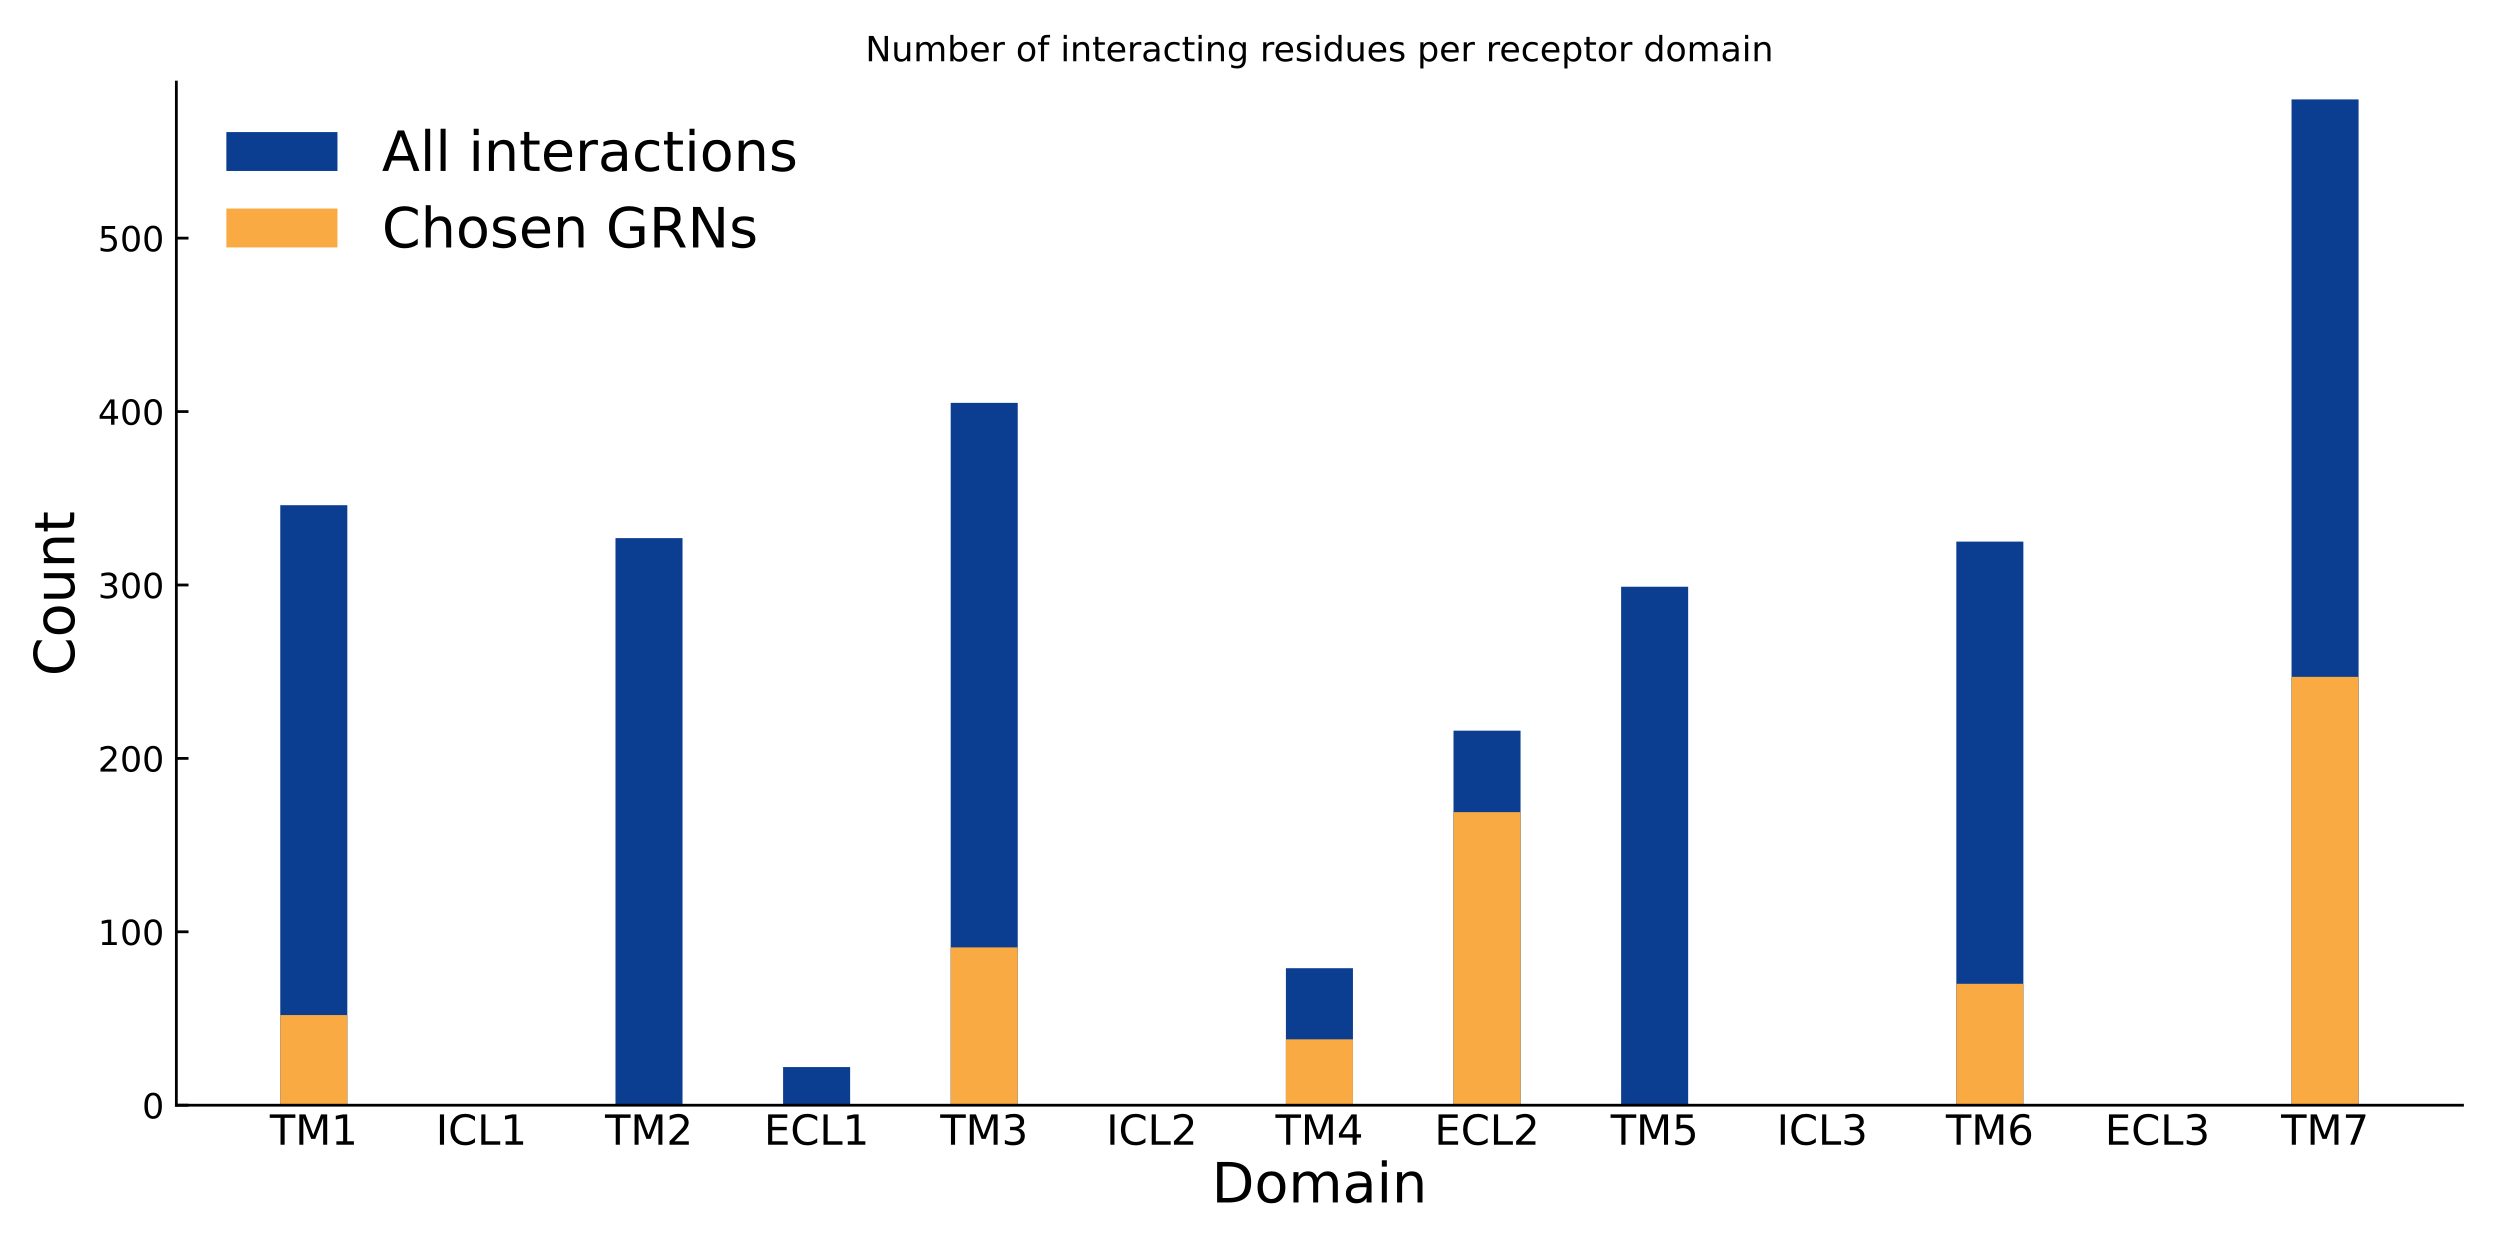
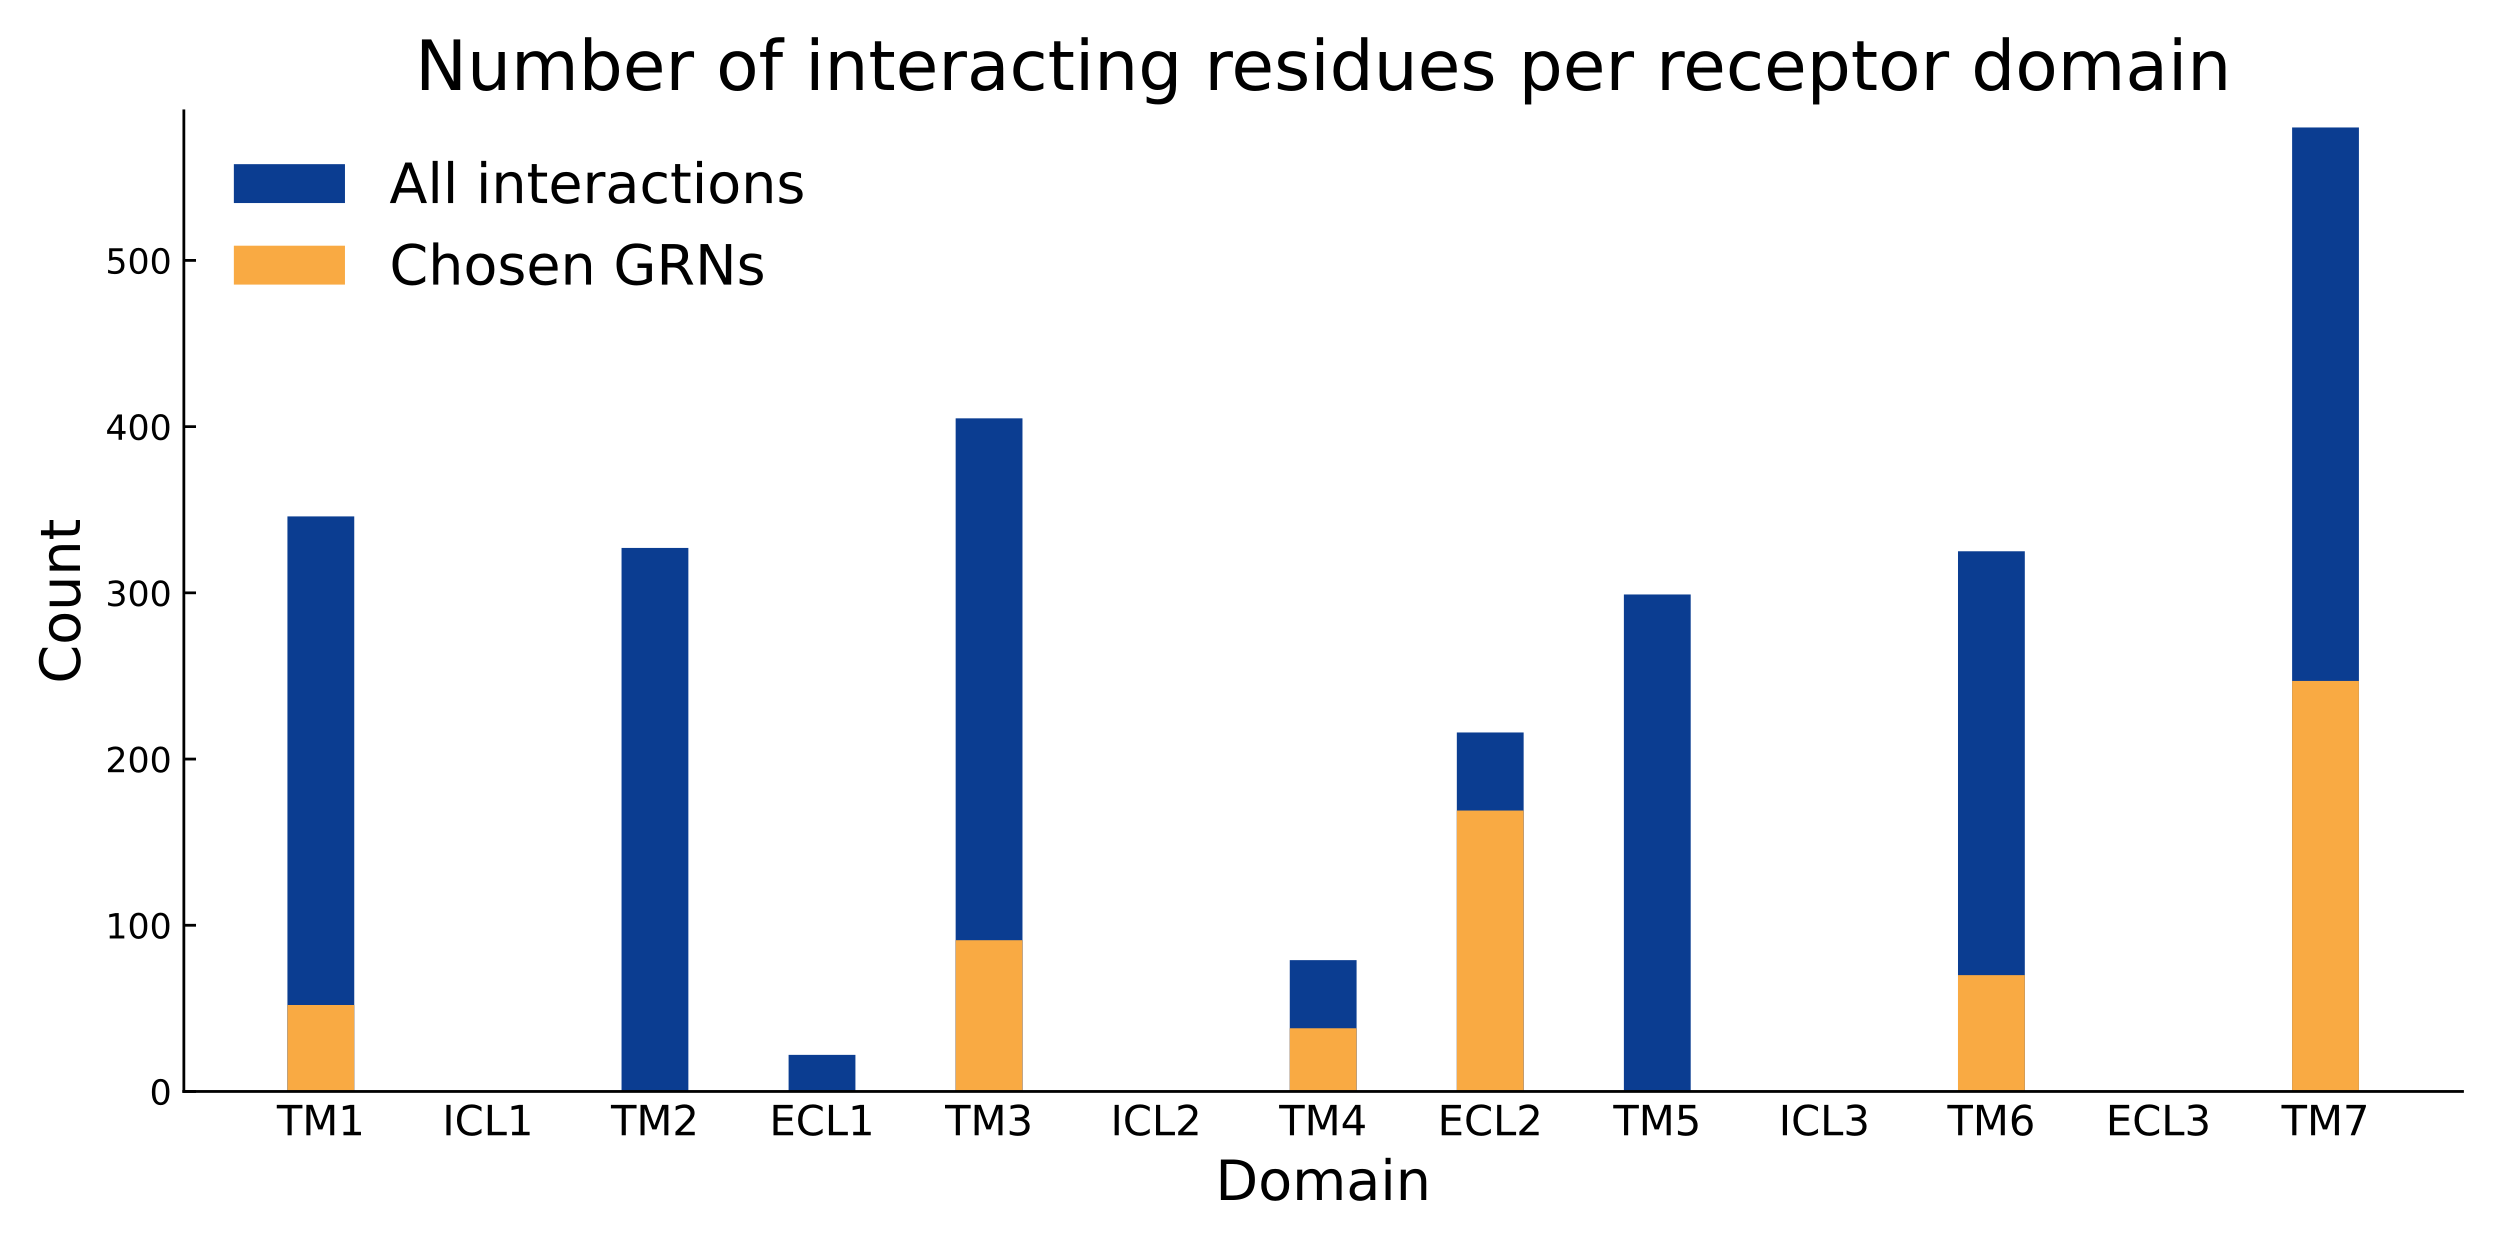
<svg xmlns="http://www.w3.org/2000/svg" xmlns:xlink="http://www.w3.org/1999/xlink" width="720pt" height="360pt" viewBox="0 0 720 360" version="1.1">
  <defs>
    <style type="text/css">*{stroke-linejoin: round; stroke-linecap: butt}</style>
  </defs>
  <g id="figure_1">
    <g id="patch_1">
      <path d="M 0 360  L 720 360  L 720 0  L 0 0  z " style="fill: #ffffff" />
    </g>
    <g id="axes_1">
      <g id="patch_2">
-         <path d="M 50.79 318.3  L 709.2 318.3  L 709.2 23.64  L 50.79 23.64  z " style="fill: #ffffff" />
+         <path d="M 52.95 314.34  L 709.2 314.34  L 709.2 31.92  L 52.95 31.92  z " style="fill: #ffffff" />
      </g>
      <g id="patch_3">
-         <path d="M 80.718 318.3  L 100.026 318.3  L 100.026 145.499  L 80.718 145.499  z " clip-path="url(#pf8d838d23e)" style="fill: #0b3d91" />
+         <path d="M 82.78 314.34  L 102.024 314.34  L 102.024 148.717  L 82.78 148.717  z " clip-path="url(#p7bb8a2446f)" style="fill: #0b3d91" />
      </g>
      <g id="patch_4">
-         <path d="M 128.988 318.3  L 148.296 318.3  L 148.296 318.3  L 128.988 318.3  z " clip-path="url(#pf8d838d23e)" style="fill: #0b3d91" />
+         <path d="M 130.892 314.34  L 150.137 314.34  L 150.137 314.34  L 130.892 314.34  z " clip-path="url(#p7bb8a2446f)" style="fill: #0b3d91" />
      </g>
      <g id="patch_5">
-         <path d="M 177.259 318.3  L 196.567 318.3  L 196.567 154.988  L 177.259 154.988  z " clip-path="url(#pf8d838d23e)" style="fill: #0b3d91" />
+         <path d="M 179.004 314.34  L 198.249 314.34  L 198.249 157.812  L 179.004 157.812  z " clip-path="url(#p7bb8a2446f)" style="fill: #0b3d91" />
      </g>
      <g id="patch_6">
-         <path d="M 225.529 318.3  L 244.838 318.3  L 244.838 307.313  L 225.529 307.313  z " clip-path="url(#pf8d838d23e)" style="fill: #0b3d91" />
+         <path d="M 227.116 314.34  L 246.361 314.34  L 246.361 303.809  L 227.116 303.809  z " clip-path="url(#p7bb8a2446f)" style="fill: #0b3d91" />
      </g>
      <g id="patch_7">
-         <path d="M 273.8 318.3  L 293.108 318.3  L 293.108 116.033  L 273.8 116.033  z " clip-path="url(#pf8d838d23e)" style="fill: #0b3d91" />
+         <path d="M 275.228 314.34  L 294.473 314.34  L 294.473 120.475  L 275.228 120.475  z " clip-path="url(#p7bb8a2446f)" style="fill: #0b3d91" />
      </g>
      <g id="patch_8">
-         <path d="M 322.07 318.3  L 341.379 318.3  L 341.379 318.3  L 322.07 318.3  z " clip-path="url(#pf8d838d23e)" style="fill: #0b3d91" />
+         <path d="M 323.34 314.34  L 342.585 314.34  L 342.585 314.34  L 323.34 314.34  z " clip-path="url(#p7bb8a2446f)" style="fill: #0b3d91" />
      </g>
      <g id="patch_9">
-         <path d="M 370.341 318.3  L 389.649 318.3  L 389.649 278.846  L 370.341 278.846  z " clip-path="url(#pf8d838d23e)" style="fill: #0b3d91" />
+         <path d="M 371.453 314.34  L 390.697 314.34  L 390.697 276.524  L 371.453 276.524  z " clip-path="url(#p7bb8a2446f)" style="fill: #0b3d91" />
      </g>
      <g id="patch_10">
-         <path d="M 418.611 318.3  L 437.92 318.3  L 437.92 210.424  L 418.611 210.424  z " clip-path="url(#pf8d838d23e)" style="fill: #0b3d91" />
+         <path d="M 419.565 314.34  L 438.81 314.34  L 438.81 210.946  L 419.565 210.946  z " clip-path="url(#p7bb8a2446f)" style="fill: #0b3d91" />
      </g>
      <g id="patch_11">
-         <path d="M 466.882 318.3  L 486.19 318.3  L 486.19 168.972  L 466.882 168.972  z " clip-path="url(#pf8d838d23e)" style="fill: #0b3d91" />
+         <path d="M 467.677 314.34  L 486.922 314.34  L 486.922 171.215  L 467.677 171.215  z " clip-path="url(#p7bb8a2446f)" style="fill: #0b3d91" />
      </g>
      <g id="patch_12">
-         <path d="M 515.152 318.3  L 534.461 318.3  L 534.461 318.3  L 515.152 318.3  z " clip-path="url(#pf8d838d23e)" style="fill: #0b3d91" />
+         <path d="M 515.789 314.34  L 535.034 314.34  L 535.034 314.34  L 515.789 314.34  z " clip-path="url(#p7bb8a2446f)" style="fill: #0b3d91" />
      </g>
      <g id="patch_13">
-         <path d="M 563.423 318.3  L 582.731 318.3  L 582.731 155.987  L 563.423 155.987  z " clip-path="url(#pf8d838d23e)" style="fill: #0b3d91" />
+         <path d="M 563.901 314.34  L 583.146 314.34  L 583.146 158.77  L 563.901 158.77  z " clip-path="url(#p7bb8a2446f)" style="fill: #0b3d91" />
      </g>
      <g id="patch_14">
-         <path d="M 611.694 318.3  L 631.002 318.3  L 631.002 318.3  L 611.694 318.3  z " clip-path="url(#pf8d838d23e)" style="fill: #0b3d91" />
+         <path d="M 612.013 314.34  L 631.258 314.34  L 631.258 314.34  L 612.013 314.34  z " clip-path="url(#p7bb8a2446f)" style="fill: #0b3d91" />
      </g>
      <g id="patch_15">
-         <path d="M 659.964 318.3  L 679.272 318.3  L 679.272 28.634  L 659.964 28.634  z " clip-path="url(#pf8d838d23e)" style="fill: #0b3d91" />
+         <path d="M 660.126 314.34  L 679.37 314.34  L 679.37 36.707  L 660.126 36.707  z " clip-path="url(#p7bb8a2446f)" style="fill: #0b3d91" />
      </g>
      <g id="patch_16">
-         <path d="M 80.718 318.3  L 100.026 318.3  L 100.026 292.33  L 80.718 292.33  z " clip-path="url(#pf8d838d23e)" style="fill: #f9aa43" />
+         <path d="M 82.78 314.34  L 102.024 314.34  L 102.024 289.449  L 82.78 289.449  z " clip-path="url(#p7bb8a2446f)" style="fill: #f9aa43" />
      </g>
      <g id="patch_17">
-         <path d="M 128.988 318.3  L 148.296 318.3  L 148.296 318.3  L 128.988 318.3  z " clip-path="url(#pf8d838d23e)" style="fill: #f9aa43" />
+         <path d="M 130.892 314.34  L 150.137 314.34  L 150.137 314.34  L 130.892 314.34  z " clip-path="url(#p7bb8a2446f)" style="fill: #f9aa43" />
      </g>
      <g id="patch_18">
-         <path d="M 177.259 318.3  L 196.567 318.3  L 196.567 318.3  L 177.259 318.3  z " clip-path="url(#pf8d838d23e)" style="fill: #f9aa43" />
+         <path d="M 179.004 314.34  L 198.249 314.34  L 198.249 314.34  L 179.004 314.34  z " clip-path="url(#p7bb8a2446f)" style="fill: #f9aa43" />
      </g>
      <g id="patch_19">
-         <path d="M 225.529 318.3  L 244.838 318.3  L 244.838 318.3  L 225.529 318.3  z " clip-path="url(#pf8d838d23e)" style="fill: #f9aa43" />
+         <path d="M 227.116 314.34  L 246.361 314.34  L 246.361 314.34  L 227.116 314.34  z " clip-path="url(#p7bb8a2446f)" style="fill: #f9aa43" />
      </g>
      <g id="patch_20">
-         <path d="M 273.8 318.3  L 293.108 318.3  L 293.108 272.852  L 273.8 272.852  z " clip-path="url(#pf8d838d23e)" style="fill: #f9aa43" />
+         <path d="M 275.228 314.34  L 294.473 314.34  L 294.473 270.78  L 275.228 270.78  z " clip-path="url(#p7bb8a2446f)" style="fill: #f9aa43" />
      </g>
      <g id="patch_21">
-         <path d="M 322.07 318.3  L 341.379 318.3  L 341.379 318.3  L 322.07 318.3  z " clip-path="url(#pf8d838d23e)" style="fill: #f9aa43" />
+         <path d="M 323.34 314.34  L 342.585 314.34  L 342.585 314.34  L 323.34 314.34  z " clip-path="url(#p7bb8a2446f)" style="fill: #f9aa43" />
      </g>
      <g id="patch_22">
-         <path d="M 370.341 318.3  L 389.649 318.3  L 389.649 299.322  L 370.341 299.322  z " clip-path="url(#pf8d838d23e)" style="fill: #f9aa43" />
+         <path d="M 371.453 314.34  L 390.697 314.34  L 390.697 296.15  L 371.453 296.15  z " clip-path="url(#p7bb8a2446f)" style="fill: #f9aa43" />
      </g>
      <g id="patch_23">
-         <path d="M 418.611 318.3  L 437.92 318.3  L 437.92 233.897  L 418.611 233.897  z " clip-path="url(#pf8d838d23e)" style="fill: #f9aa43" />
+         <path d="M 419.565 314.34  L 438.81 314.34  L 438.81 233.443  L 419.565 233.443  z " clip-path="url(#p7bb8a2446f)" style="fill: #f9aa43" />
      </g>
      <g id="patch_24">
-         <path d="M 466.882 318.3  L 486.19 318.3  L 486.19 318.3  L 466.882 318.3  z " clip-path="url(#pf8d838d23e)" style="fill: #f9aa43" />
+         <path d="M 467.677 314.34  L 486.922 314.34  L 486.922 314.34  L 467.677 314.34  z " clip-path="url(#p7bb8a2446f)" style="fill: #f9aa43" />
      </g>
      <g id="patch_25">
-         <path d="M 515.152 318.3  L 534.461 318.3  L 534.461 318.3  L 515.152 318.3  z " clip-path="url(#pf8d838d23e)" style="fill: #f9aa43" />
+         <path d="M 515.789 314.34  L 535.034 314.34  L 535.034 314.34  L 515.789 314.34  z " clip-path="url(#p7bb8a2446f)" style="fill: #f9aa43" />
      </g>
      <g id="patch_26">
-         <path d="M 563.423 318.3  L 582.731 318.3  L 582.731 283.34  L 563.423 283.34  z " clip-path="url(#pf8d838d23e)" style="fill: #f9aa43" />
+         <path d="M 563.901 314.34  L 583.146 314.34  L 583.146 280.833  L 563.901 280.833  z " clip-path="url(#p7bb8a2446f)" style="fill: #f9aa43" />
      </g>
      <g id="patch_27">
-         <path d="M 611.694 318.3  L 631.002 318.3  L 631.002 318.3  L 611.694 318.3  z " clip-path="url(#pf8d838d23e)" style="fill: #f9aa43" />
+         <path d="M 612.013 314.34  L 631.258 314.34  L 631.258 314.34  L 612.013 314.34  z " clip-path="url(#p7bb8a2446f)" style="fill: #f9aa43" />
      </g>
      <g id="patch_28">
-         <path d="M 659.964 318.3  L 679.272 318.3  L 679.272 194.942  L 659.964 194.942  z " clip-path="url(#pf8d838d23e)" style="fill: #f9aa43" />
+         <path d="M 660.126 314.34  L 679.37 314.34  L 679.37 196.107  L 660.126 196.107  z " clip-path="url(#p7bb8a2446f)" style="fill: #f9aa43" />
      </g>
      <g id="matplotlib.axis_1">
        <g id="xtick_1">
          <g id="line2d_1" />
          <g id="text_1">
-             <text style="font: 12px 'DejaVu Sans', 'Bitstream Vera Sans', 'Computer Modern Sans Serif', 'Lucida Grande', 'Verdana', 'Geneva', 'Lucid', 'Arial', 'Helvetica', 'Avant Garde', sans-serif; text-anchor: middle" x="90.372" y="329.686" transform="rotate(-0 90.37183 329.6862)">TM1</text>
+             <text style="font: 12px 'DejaVu Sans', 'Bitstream Vera Sans', 'Computer Modern Sans Serif', 'Lucida Grande', 'Verdana', 'Geneva', 'Lucid', 'Arial', 'Helvetica', 'Avant Garde', sans-serif; text-anchor: middle" x="92.402" y="326.958" transform="rotate(-0 92.40198 326.9581)">TM1</text>
          </g>
        </g>
        <g id="xtick_2">
          <g id="line2d_2" />
          <g id="text_2">
-             <text style="font: 12px 'DejaVu Sans', 'Bitstream Vera Sans', 'Computer Modern Sans Serif', 'Lucida Grande', 'Verdana', 'Geneva', 'Lucid', 'Arial', 'Helvetica', 'Avant Garde', sans-serif; text-anchor: middle" x="138.642" y="329.686" transform="rotate(-0 138.6424 329.6862)">ICL1</text>
+             <text style="font: 12px 'DejaVu Sans', 'Bitstream Vera Sans', 'Computer Modern Sans Serif', 'Lucida Grande', 'Verdana', 'Geneva', 'Lucid', 'Arial', 'Helvetica', 'Avant Garde', sans-serif; text-anchor: middle" x="140.514" y="326.958" transform="rotate(-0 140.5142 326.9581)">ICL1</text>
          </g>
        </g>
        <g id="xtick_3">
          <g id="line2d_3" />
          <g id="text_3">
-             <text style="font: 12px 'DejaVu Sans', 'Bitstream Vera Sans', 'Computer Modern Sans Serif', 'Lucida Grande', 'Verdana', 'Geneva', 'Lucid', 'Arial', 'Helvetica', 'Avant Garde', sans-serif; text-anchor: middle" x="186.913" y="329.686" transform="rotate(-0 186.9129 329.6862)">TM2</text>
+             <text style="font: 12px 'DejaVu Sans', 'Bitstream Vera Sans', 'Computer Modern Sans Serif', 'Lucida Grande', 'Verdana', 'Geneva', 'Lucid', 'Arial', 'Helvetica', 'Avant Garde', sans-serif; text-anchor: middle" x="188.626" y="326.958" transform="rotate(-0 188.6263 326.9581)">TM2</text>
          </g>
        </g>
        <g id="xtick_4">
          <g id="line2d_4" />
          <g id="text_4">
-             <text style="font: 12px 'DejaVu Sans', 'Bitstream Vera Sans', 'Computer Modern Sans Serif', 'Lucida Grande', 'Verdana', 'Geneva', 'Lucid', 'Arial', 'Helvetica', 'Avant Garde', sans-serif; text-anchor: middle" x="235.183" y="329.686" transform="rotate(-0 235.1834 329.6862)">ECL1</text>
+             <text style="font: 12px 'DejaVu Sans', 'Bitstream Vera Sans', 'Computer Modern Sans Serif', 'Lucida Grande', 'Verdana', 'Geneva', 'Lucid', 'Arial', 'Helvetica', 'Avant Garde', sans-serif; text-anchor: middle" x="236.738" y="326.958" transform="rotate(-0 236.7385 326.9581)">ECL1</text>
          </g>
        </g>
        <g id="xtick_5">
          <g id="line2d_5" />
          <g id="text_5">
-             <text style="font: 12px 'DejaVu Sans', 'Bitstream Vera Sans', 'Computer Modern Sans Serif', 'Lucida Grande', 'Verdana', 'Geneva', 'Lucid', 'Arial', 'Helvetica', 'Avant Garde', sans-serif; text-anchor: middle" x="283.454" y="329.686" transform="rotate(-0 283.4539 329.6862)">TM3</text>
+             <text style="font: 12px 'DejaVu Sans', 'Bitstream Vera Sans', 'Computer Modern Sans Serif', 'Lucida Grande', 'Verdana', 'Geneva', 'Lucid', 'Arial', 'Helvetica', 'Avant Garde', sans-serif; text-anchor: middle" x="284.851" y="326.958" transform="rotate(-0 284.8507 326.9581)">TM3</text>
          </g>
        </g>
        <g id="xtick_6">
          <g id="line2d_6" />
          <g id="text_6">
-             <text style="font: 12px 'DejaVu Sans', 'Bitstream Vera Sans', 'Computer Modern Sans Serif', 'Lucida Grande', 'Verdana', 'Geneva', 'Lucid', 'Arial', 'Helvetica', 'Avant Garde', sans-serif; text-anchor: middle" x="331.724" y="329.686" transform="rotate(-0 331.7245 329.6862)">ICL2</text>
+             <text style="font: 12px 'DejaVu Sans', 'Bitstream Vera Sans', 'Computer Modern Sans Serif', 'Lucida Grande', 'Verdana', 'Geneva', 'Lucid', 'Arial', 'Helvetica', 'Avant Garde', sans-serif; text-anchor: middle" x="332.963" y="326.958" transform="rotate(-0 332.9628 326.9581)">ICL2</text>
          </g>
        </g>
        <g id="xtick_7">
          <g id="line2d_7" />
          <g id="text_7">
-             <text style="font: 12px 'DejaVu Sans', 'Bitstream Vera Sans', 'Computer Modern Sans Serif', 'Lucida Grande', 'Verdana', 'Geneva', 'Lucid', 'Arial', 'Helvetica', 'Avant Garde', sans-serif; text-anchor: middle" x="379.995" y="329.686" transform="rotate(-0 379.995 329.6862)">TM4</text>
+             <text style="font: 12px 'DejaVu Sans', 'Bitstream Vera Sans', 'Computer Modern Sans Serif', 'Lucida Grande', 'Verdana', 'Geneva', 'Lucid', 'Arial', 'Helvetica', 'Avant Garde', sans-serif; text-anchor: middle" x="381.075" y="326.958" transform="rotate(-0 381.075 326.9581)">TM4</text>
          </g>
        </g>
        <g id="xtick_8">
          <g id="line2d_8" />
          <g id="text_8">
-             <text style="font: 12px 'DejaVu Sans', 'Bitstream Vera Sans', 'Computer Modern Sans Serif', 'Lucida Grande', 'Verdana', 'Geneva', 'Lucid', 'Arial', 'Helvetica', 'Avant Garde', sans-serif; text-anchor: middle" x="428.266" y="329.686" transform="rotate(-0 428.2655 329.6862)">ECL2</text>
+             <text style="font: 12px 'DejaVu Sans', 'Bitstream Vera Sans', 'Computer Modern Sans Serif', 'Lucida Grande', 'Verdana', 'Geneva', 'Lucid', 'Arial', 'Helvetica', 'Avant Garde', sans-serif; text-anchor: middle" x="429.187" y="326.958" transform="rotate(-0 429.1872 326.9581)">ECL2</text>
          </g>
        </g>
        <g id="xtick_9">
          <g id="line2d_9" />
          <g id="text_9">
-             <text style="font: 12px 'DejaVu Sans', 'Bitstream Vera Sans', 'Computer Modern Sans Serif', 'Lucida Grande', 'Verdana', 'Geneva', 'Lucid', 'Arial', 'Helvetica', 'Avant Garde', sans-serif; text-anchor: middle" x="476.536" y="329.686" transform="rotate(-0 476.5361 329.6862)">TM5</text>
+             <text style="font: 12px 'DejaVu Sans', 'Bitstream Vera Sans', 'Computer Modern Sans Serif', 'Lucida Grande', 'Verdana', 'Geneva', 'Lucid', 'Arial', 'Helvetica', 'Avant Garde', sans-serif; text-anchor: middle" x="477.299" y="326.958" transform="rotate(-0 477.2993 326.9581)">TM5</text>
          </g>
        </g>
        <g id="xtick_10">
          <g id="line2d_10" />
          <g id="text_10">
-             <text style="font: 12px 'DejaVu Sans', 'Bitstream Vera Sans', 'Computer Modern Sans Serif', 'Lucida Grande', 'Verdana', 'Geneva', 'Lucid', 'Arial', 'Helvetica', 'Avant Garde', sans-serif; text-anchor: middle" x="524.807" y="329.686" transform="rotate(-0 524.8066 329.6862)">ICL3</text>
+             <text style="font: 12px 'DejaVu Sans', 'Bitstream Vera Sans', 'Computer Modern Sans Serif', 'Lucida Grande', 'Verdana', 'Geneva', 'Lucid', 'Arial', 'Helvetica', 'Avant Garde', sans-serif; text-anchor: middle" x="525.412" y="326.958" transform="rotate(-0 525.4115 326.9581)">ICL3</text>
          </g>
        </g>
        <g id="xtick_11">
          <g id="line2d_11" />
          <g id="text_11">
-             <text style="font: 12px 'DejaVu Sans', 'Bitstream Vera Sans', 'Computer Modern Sans Serif', 'Lucida Grande', 'Verdana', 'Geneva', 'Lucid', 'Arial', 'Helvetica', 'Avant Garde', sans-serif; text-anchor: middle" x="573.077" y="329.686" transform="rotate(-0 573.0771 329.6862)">TM6</text>
+             <text style="font: 12px 'DejaVu Sans', 'Bitstream Vera Sans', 'Computer Modern Sans Serif', 'Lucida Grande', 'Verdana', 'Geneva', 'Lucid', 'Arial', 'Helvetica', 'Avant Garde', sans-serif; text-anchor: middle" x="573.524" y="326.958" transform="rotate(-0 573.5237 326.9581)">TM6</text>
          </g>
        </g>
        <g id="xtick_12">
          <g id="line2d_12" />
          <g id="text_12">
-             <text style="font: 12px 'DejaVu Sans', 'Bitstream Vera Sans', 'Computer Modern Sans Serif', 'Lucida Grande', 'Verdana', 'Geneva', 'Lucid', 'Arial', 'Helvetica', 'Avant Garde', sans-serif; text-anchor: middle" x="621.348" y="329.686" transform="rotate(-0 621.3476 329.6862)">ECL3</text>
+             <text style="font: 12px 'DejaVu Sans', 'Bitstream Vera Sans', 'Computer Modern Sans Serif', 'Lucida Grande', 'Verdana', 'Geneva', 'Lucid', 'Arial', 'Helvetica', 'Avant Garde', sans-serif; text-anchor: middle" x="621.636" y="326.958" transform="rotate(-0 621.6359 326.9581)">ECL3</text>
          </g>
        </g>
        <g id="xtick_13">
          <g id="line2d_13" />
          <g id="text_13">
-             <text style="font: 12px 'DejaVu Sans', 'Bitstream Vera Sans', 'Computer Modern Sans Serif', 'Lucida Grande', 'Verdana', 'Geneva', 'Lucid', 'Arial', 'Helvetica', 'Avant Garde', sans-serif; text-anchor: middle" x="669.618" y="329.686" transform="rotate(-0 669.6182 329.6862)">TM7</text>
+             <text style="font: 12px 'DejaVu Sans', 'Bitstream Vera Sans', 'Computer Modern Sans Serif', 'Lucida Grande', 'Verdana', 'Geneva', 'Lucid', 'Arial', 'Helvetica', 'Avant Garde', sans-serif; text-anchor: middle" x="669.748" y="326.958" transform="rotate(-0 669.748 326.9581)">TM7</text>
          </g>
        </g>
        <g id="text_14">
-           <text style="font: 16px 'DejaVu Sans', 'Bitstream Vera Sans', 'Computer Modern Sans Serif', 'Lucida Grande', 'Verdana', 'Geneva', 'Lucid', 'Arial', 'Helvetica', 'Avant Garde', sans-serif; text-anchor: middle" x="379.995" y="346.316" transform="rotate(-0 379.995 346.3163)">Domain</text>
+           <text style="font: 16px 'DejaVu Sans', 'Bitstream Vera Sans', 'Computer Modern Sans Serif', 'Lucida Grande', 'Verdana', 'Geneva', 'Lucid', 'Arial', 'Helvetica', 'Avant Garde', sans-serif; text-anchor: middle" x="381.075" y="345.611" transform="rotate(-0 381.075 345.6112)">Domain</text>
        </g>
      </g>
      <g id="matplotlib.axis_2">
        <g id="ytick_1">
          <g id="line2d_14">
            <defs>
-               <path id="m6747fa4ba0" d="M 0 0  L 3.5 0  " style="stroke: #000000; stroke-width: 0.8" />
+               <path id="mfc482fd7ed" d="M 0 0  L 3.5 0  " style="stroke: #000000; stroke-width: 0.8" />
            </defs>
            <g>
-               <use xlink:href="#m6747fa4ba0" x="50.79" y="318.3" style="stroke: #000000; stroke-width: 0.8" />
+               <use xlink:href="#mfc482fd7ed" x="52.95" y="314.34" style="stroke: #000000; stroke-width: 0.8" />
            </g>
          </g>
          <g id="text_15">
-             <text style="font: 10px 'DejaVu Sans', 'Bitstream Vera Sans', 'Computer Modern Sans Serif', 'Lucida Grande', 'Verdana', 'Geneva', 'Lucid', 'Arial', 'Helvetica', 'Avant Garde', sans-serif; text-anchor: end" x="47.29" y="322.099" transform="rotate(-0 47.29 322.0992)">0</text>
+             <text style="font: 10px 'DejaVu Sans', 'Bitstream Vera Sans', 'Computer Modern Sans Serif', 'Lucida Grande', 'Verdana', 'Geneva', 'Lucid', 'Arial', 'Helvetica', 'Avant Garde', sans-serif; text-anchor: end" x="49.45" y="318.139" transform="rotate(-0 49.45 318.1392)">0</text>
          </g>
        </g>
        <g id="ytick_2">
          <g id="line2d_15">
            <g>
-               <use xlink:href="#m6747fa4ba0" x="50.79" y="268.358" style="stroke: #000000; stroke-width: 0.8" />
+               <use xlink:href="#mfc482fd7ed" x="52.95" y="266.472" style="stroke: #000000; stroke-width: 0.8" />
            </g>
          </g>
          <g id="text_16">
-             <text style="font: 10px 'DejaVu Sans', 'Bitstream Vera Sans', 'Computer Modern Sans Serif', 'Lucida Grande', 'Verdana', 'Geneva', 'Lucid', 'Arial', 'Helvetica', 'Avant Garde', sans-serif; text-anchor: end" x="47.29" y="272.157" transform="rotate(-0 47.29 272.1568)">100</text>
+             <text style="font: 10px 'DejaVu Sans', 'Bitstream Vera Sans', 'Computer Modern Sans Serif', 'Lucida Grande', 'Verdana', 'Geneva', 'Lucid', 'Arial', 'Helvetica', 'Avant Garde', sans-serif; text-anchor: end" x="49.45" y="270.271" transform="rotate(-0 49.45 270.2714)">100</text>
          </g>
        </g>
        <g id="ytick_3">
          <g id="line2d_16">
            <g>
-               <use xlink:href="#m6747fa4ba0" x="50.79" y="218.415" style="stroke: #000000; stroke-width: 0.8" />
+               <use xlink:href="#mfc482fd7ed" x="52.95" y="218.604" style="stroke: #000000; stroke-width: 0.8" />
            </g>
          </g>
          <g id="text_17">
-             <text style="font: 10px 'DejaVu Sans', 'Bitstream Vera Sans', 'Computer Modern Sans Serif', 'Lucida Grande', 'Verdana', 'Geneva', 'Lucid', 'Arial', 'Helvetica', 'Avant Garde', sans-serif; text-anchor: end" x="47.29" y="222.214" transform="rotate(-0 47.29 222.2145)">200</text>
+             <text style="font: 10px 'DejaVu Sans', 'Bitstream Vera Sans', 'Computer Modern Sans Serif', 'Lucida Grande', 'Verdana', 'Geneva', 'Lucid', 'Arial', 'Helvetica', 'Avant Garde', sans-serif; text-anchor: end" x="49.45" y="222.404" transform="rotate(-0 49.45 222.4036)">200</text>
          </g>
        </g>
        <g id="ytick_4">
          <g id="line2d_17">
            <g>
-               <use xlink:href="#m6747fa4ba0" x="50.79" y="168.473" style="stroke: #000000; stroke-width: 0.8" />
+               <use xlink:href="#mfc482fd7ed" x="52.95" y="170.737" style="stroke: #000000; stroke-width: 0.8" />
            </g>
          </g>
          <g id="text_18">
-             <text style="font: 10px 'DejaVu Sans', 'Bitstream Vera Sans', 'Computer Modern Sans Serif', 'Lucida Grande', 'Verdana', 'Geneva', 'Lucid', 'Arial', 'Helvetica', 'Avant Garde', sans-serif; text-anchor: end" x="47.29" y="172.272" transform="rotate(-0 47.29 172.2721)">300</text>
+             <text style="font: 10px 'DejaVu Sans', 'Bitstream Vera Sans', 'Computer Modern Sans Serif', 'Lucida Grande', 'Verdana', 'Geneva', 'Lucid', 'Arial', 'Helvetica', 'Avant Garde', sans-serif; text-anchor: end" x="49.45" y="174.536" transform="rotate(-0 49.45 174.5358)">300</text>
          </g>
        </g>
        <g id="ytick_5">
          <g id="line2d_18">
            <g>
-               <use xlink:href="#m6747fa4ba0" x="50.79" y="118.531" style="stroke: #000000; stroke-width: 0.8" />
+               <use xlink:href="#mfc482fd7ed" x="52.95" y="122.869" style="stroke: #000000; stroke-width: 0.8" />
            </g>
          </g>
          <g id="text_19">
-             <text style="font: 10px 'DejaVu Sans', 'Bitstream Vera Sans', 'Computer Modern Sans Serif', 'Lucida Grande', 'Verdana', 'Geneva', 'Lucid', 'Arial', 'Helvetica', 'Avant Garde', sans-serif; text-anchor: end" x="47.29" y="122.33" transform="rotate(-0 47.29 122.3297)">400</text>
+             <text style="font: 10px 'DejaVu Sans', 'Bitstream Vera Sans', 'Computer Modern Sans Serif', 'Lucida Grande', 'Verdana', 'Geneva', 'Lucid', 'Arial', 'Helvetica', 'Avant Garde', sans-serif; text-anchor: end" x="49.45" y="126.668" transform="rotate(-0 49.45 126.668)">400</text>
          </g>
        </g>
        <g id="ytick_6">
          <g id="line2d_19">
            <g>
-               <use xlink:href="#m6747fa4ba0" x="50.79" y="68.588" style="stroke: #000000; stroke-width: 0.8" />
+               <use xlink:href="#mfc482fd7ed" x="52.95" y="75.001" style="stroke: #000000; stroke-width: 0.8" />
            </g>
          </g>
          <g id="text_20">
-             <text style="font: 10px 'DejaVu Sans', 'Bitstream Vera Sans', 'Computer Modern Sans Serif', 'Lucida Grande', 'Verdana', 'Geneva', 'Lucid', 'Arial', 'Helvetica', 'Avant Garde', sans-serif; text-anchor: end" x="47.29" y="72.387" transform="rotate(-0 47.29 72.38735)">500</text>
+             <text style="font: 10px 'DejaVu Sans', 'Bitstream Vera Sans', 'Computer Modern Sans Serif', 'Lucida Grande', 'Verdana', 'Geneva', 'Lucid', 'Arial', 'Helvetica', 'Avant Garde', sans-serif; text-anchor: end" x="49.45" y="78.8" transform="rotate(-0 49.45 78.80024)">500</text>
          </g>
        </g>
        <g id="text_21">
-           <text style="font: 16px 'DejaVu Sans', 'Bitstream Vera Sans', 'Computer Modern Sans Serif', 'Lucida Grande', 'Verdana', 'Geneva', 'Lucid', 'Arial', 'Helvetica', 'Avant Garde', sans-serif; text-anchor: middle" x="21.383" y="170.97" transform="rotate(-90 21.3825 170.97)">Count</text>
+           <text style="font: 16px 'DejaVu Sans', 'Bitstream Vera Sans', 'Computer Modern Sans Serif', 'Lucida Grande', 'Verdana', 'Geneva', 'Lucid', 'Arial', 'Helvetica', 'Avant Garde', sans-serif; text-anchor: middle" x="23.035" y="173.13" transform="rotate(-90 23.035 173.13)">Count</text>
        </g>
      </g>
      <g id="patch_29">
-         <path d="M 50.79 318.3  L 50.79 23.64  " style="fill: none; stroke: #000000; stroke-width: 0.8; stroke-linejoin: miter; stroke-linecap: square" />
+         <path d="M 52.95 314.34  L 52.95 31.92  " style="fill: none; stroke: #000000; stroke-width: 0.8; stroke-linejoin: miter; stroke-linecap: square" />
      </g>
      <g id="patch_30">
-         <path d="M 50.79 318.3  L 709.2 318.3  " style="fill: none; stroke: #000000; stroke-width: 0.8; stroke-linejoin: miter; stroke-linecap: square" />
+         <path d="M 52.95 314.34  L 709.2 314.34  " style="fill: none; stroke: #000000; stroke-width: 0.8; stroke-linejoin: miter; stroke-linecap: square" />
      </g>
      <g id="text_22">
-         <text style="font: 10px 'DejaVu Sans', 'Bitstream Vera Sans', 'Computer Modern Sans Serif', 'Lucida Grande', 'Verdana', 'Geneva', 'Lucid', 'Arial', 'Helvetica', 'Avant Garde', sans-serif; text-anchor: middle" x="379.995" y="17.64" transform="rotate(-0 379.995 17.64)">Number of interacting residues per receptor domain</text>
+         <text style="font: 20px 'DejaVu Sans', 'Bitstream Vera Sans', 'Computer Modern Sans Serif', 'Lucida Grande', 'Verdana', 'Geneva', 'Lucid', 'Arial', 'Helvetica', 'Avant Garde', sans-serif; text-anchor: middle" x="381.075" y="25.92" transform="rotate(-0 381.075 25.92)">Number of interacting residues per receptor domain</text>
      </g>
      <g id="legend_1">
        <g id="patch_31">
-           <path d="M 65.19 49.24  L 97.19 49.24  L 97.19 38.04  L 65.19 38.04  z " style="fill: #0b3d91" />
+           <path d="M 67.35 58.477  L 99.35 58.477  L 99.35 47.278  L 67.35 47.278  z " style="fill: #0b3d91" />
        </g>
        <g id="text_23">
-           <text style="font: 16px 'DejaVu Sans', 'Bitstream Vera Sans', 'Computer Modern Sans Serif', 'Lucida Grande', 'Verdana', 'Geneva', 'Lucid', 'Arial', 'Helvetica', 'Avant Garde', sans-serif; text-anchor: start" x="109.99" y="49.24" transform="rotate(-0 109.99 49.24)">All interactions</text>
+           <text style="font: 16px 'DejaVu Sans', 'Bitstream Vera Sans', 'Computer Modern Sans Serif', 'Lucida Grande', 'Verdana', 'Geneva', 'Lucid', 'Arial', 'Helvetica', 'Avant Garde', sans-serif; text-anchor: start" x="112.15" y="58.477" transform="rotate(-0 112.15 58.4775)">All interactions</text>
        </g>
        <g id="patch_32">
-           <path d="M 65.19 71.26  L 97.19 71.26  L 97.19 60.06  L 65.19 60.06  z " style="fill: #f9aa43" />
+           <path d="M 67.35 81.963  L 99.35 81.963  L 99.35 70.763  L 67.35 70.763  z " style="fill: #f9aa43" />
        </g>
        <g id="text_24">
-           <text style="font: 16px 'DejaVu Sans', 'Bitstream Vera Sans', 'Computer Modern Sans Serif', 'Lucida Grande', 'Verdana', 'Geneva', 'Lucid', 'Arial', 'Helvetica', 'Avant Garde', sans-serif; text-anchor: start" x="109.99" y="71.26" transform="rotate(-0 109.99 71.26)">Chosen GRNs</text>
+           <text style="font: 16px 'DejaVu Sans', 'Bitstream Vera Sans', 'Computer Modern Sans Serif', 'Lucida Grande', 'Verdana', 'Geneva', 'Lucid', 'Arial', 'Helvetica', 'Avant Garde', sans-serif; text-anchor: start" x="112.15" y="81.963" transform="rotate(-0 112.15 81.9625)">Chosen GRNs</text>
        </g>
      </g>
    </g>
  </g>
  <defs>
-     <clipPath id="pf8d838d23e">
-       <rect x="50.79" y="23.64" width="658.41" height="294.66" />
+     <clipPath id="p7bb8a2446f">
+       <rect x="52.95" y="31.92" width="656.25" height="282.42" />
    </clipPath>
  </defs>
</svg>
